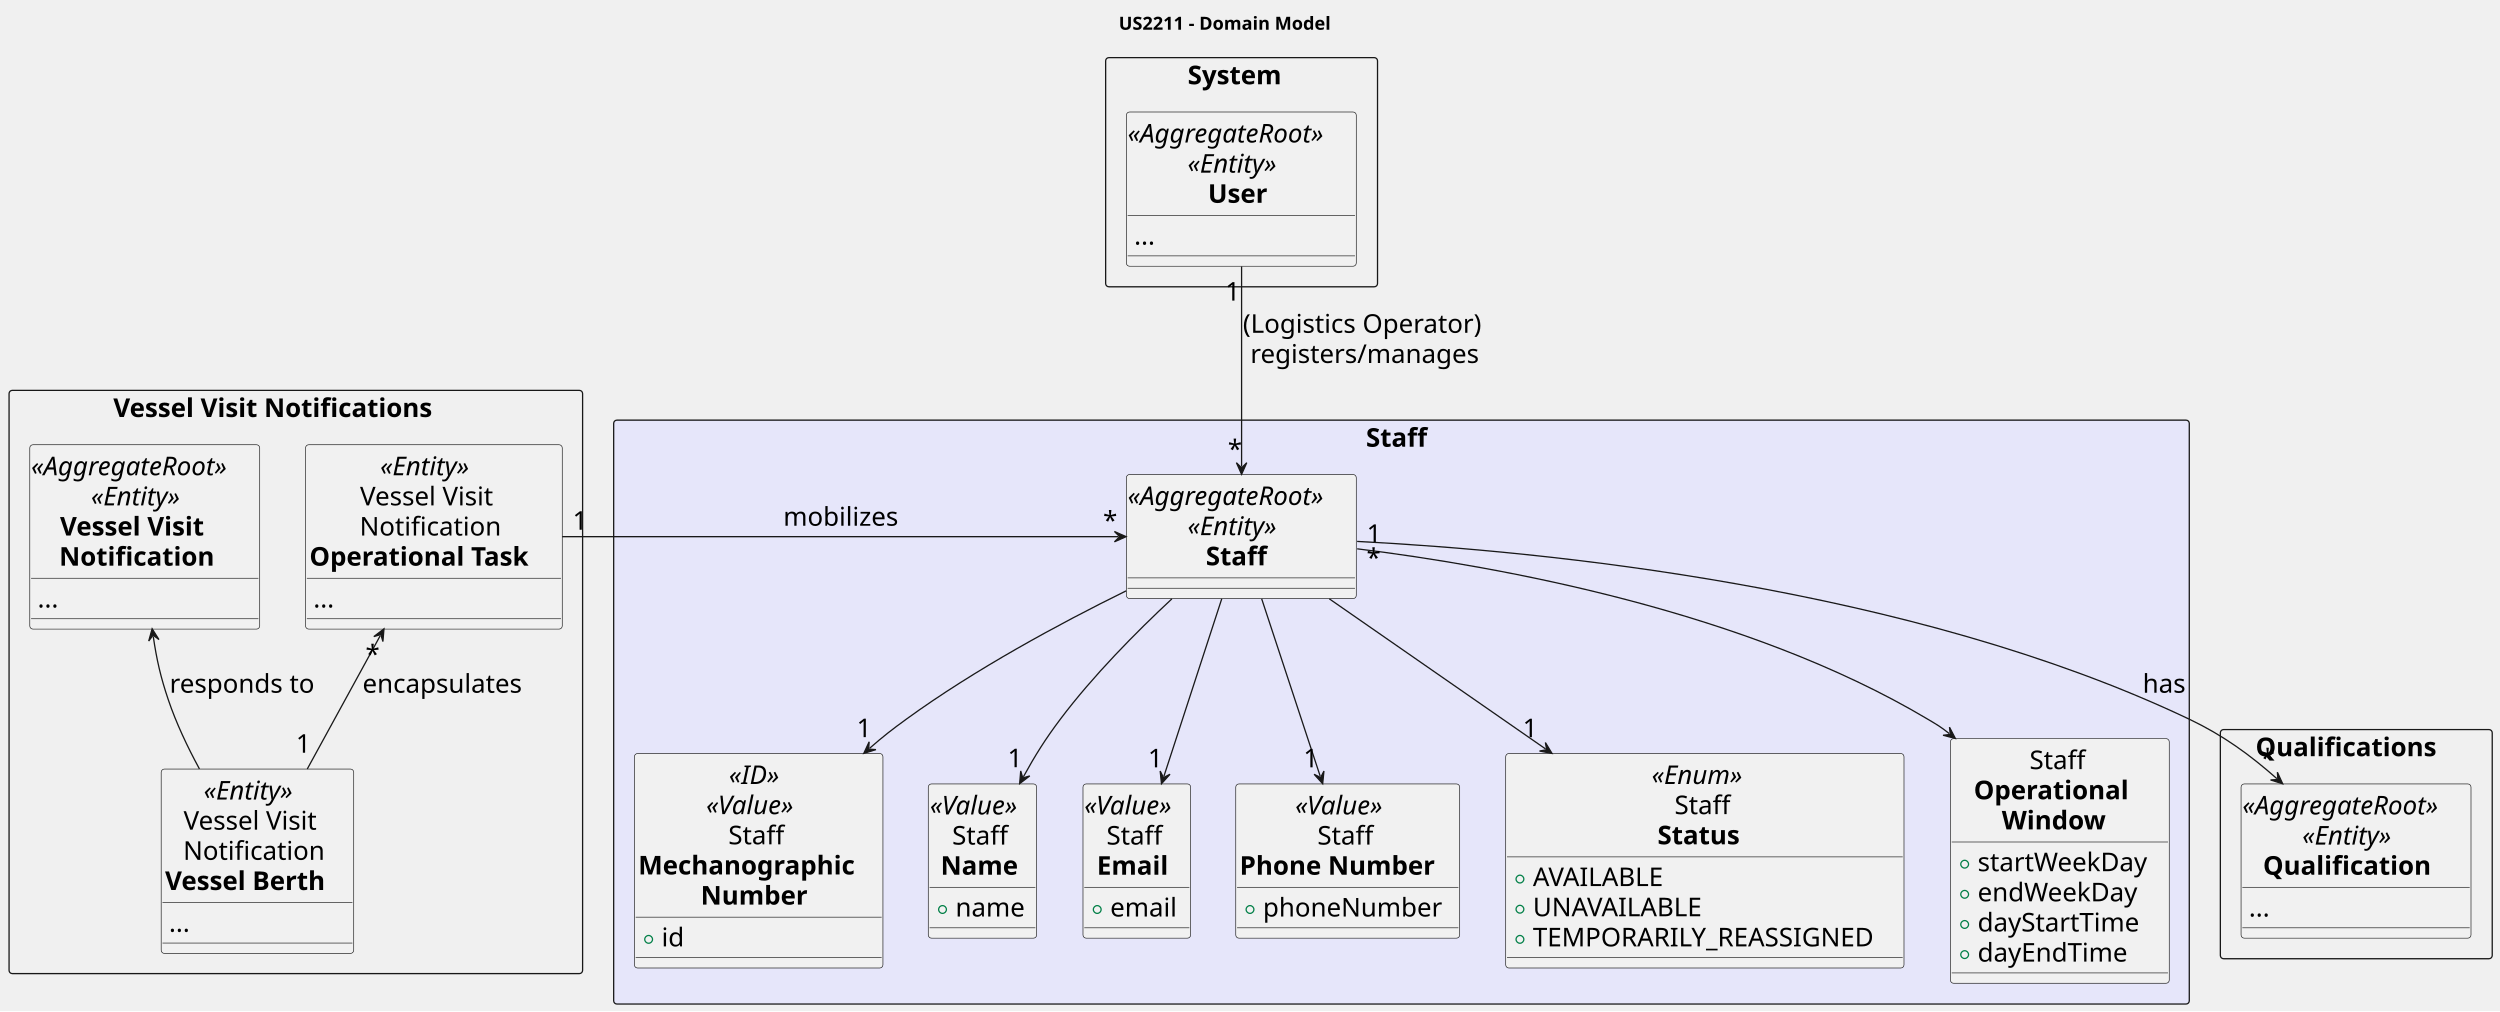
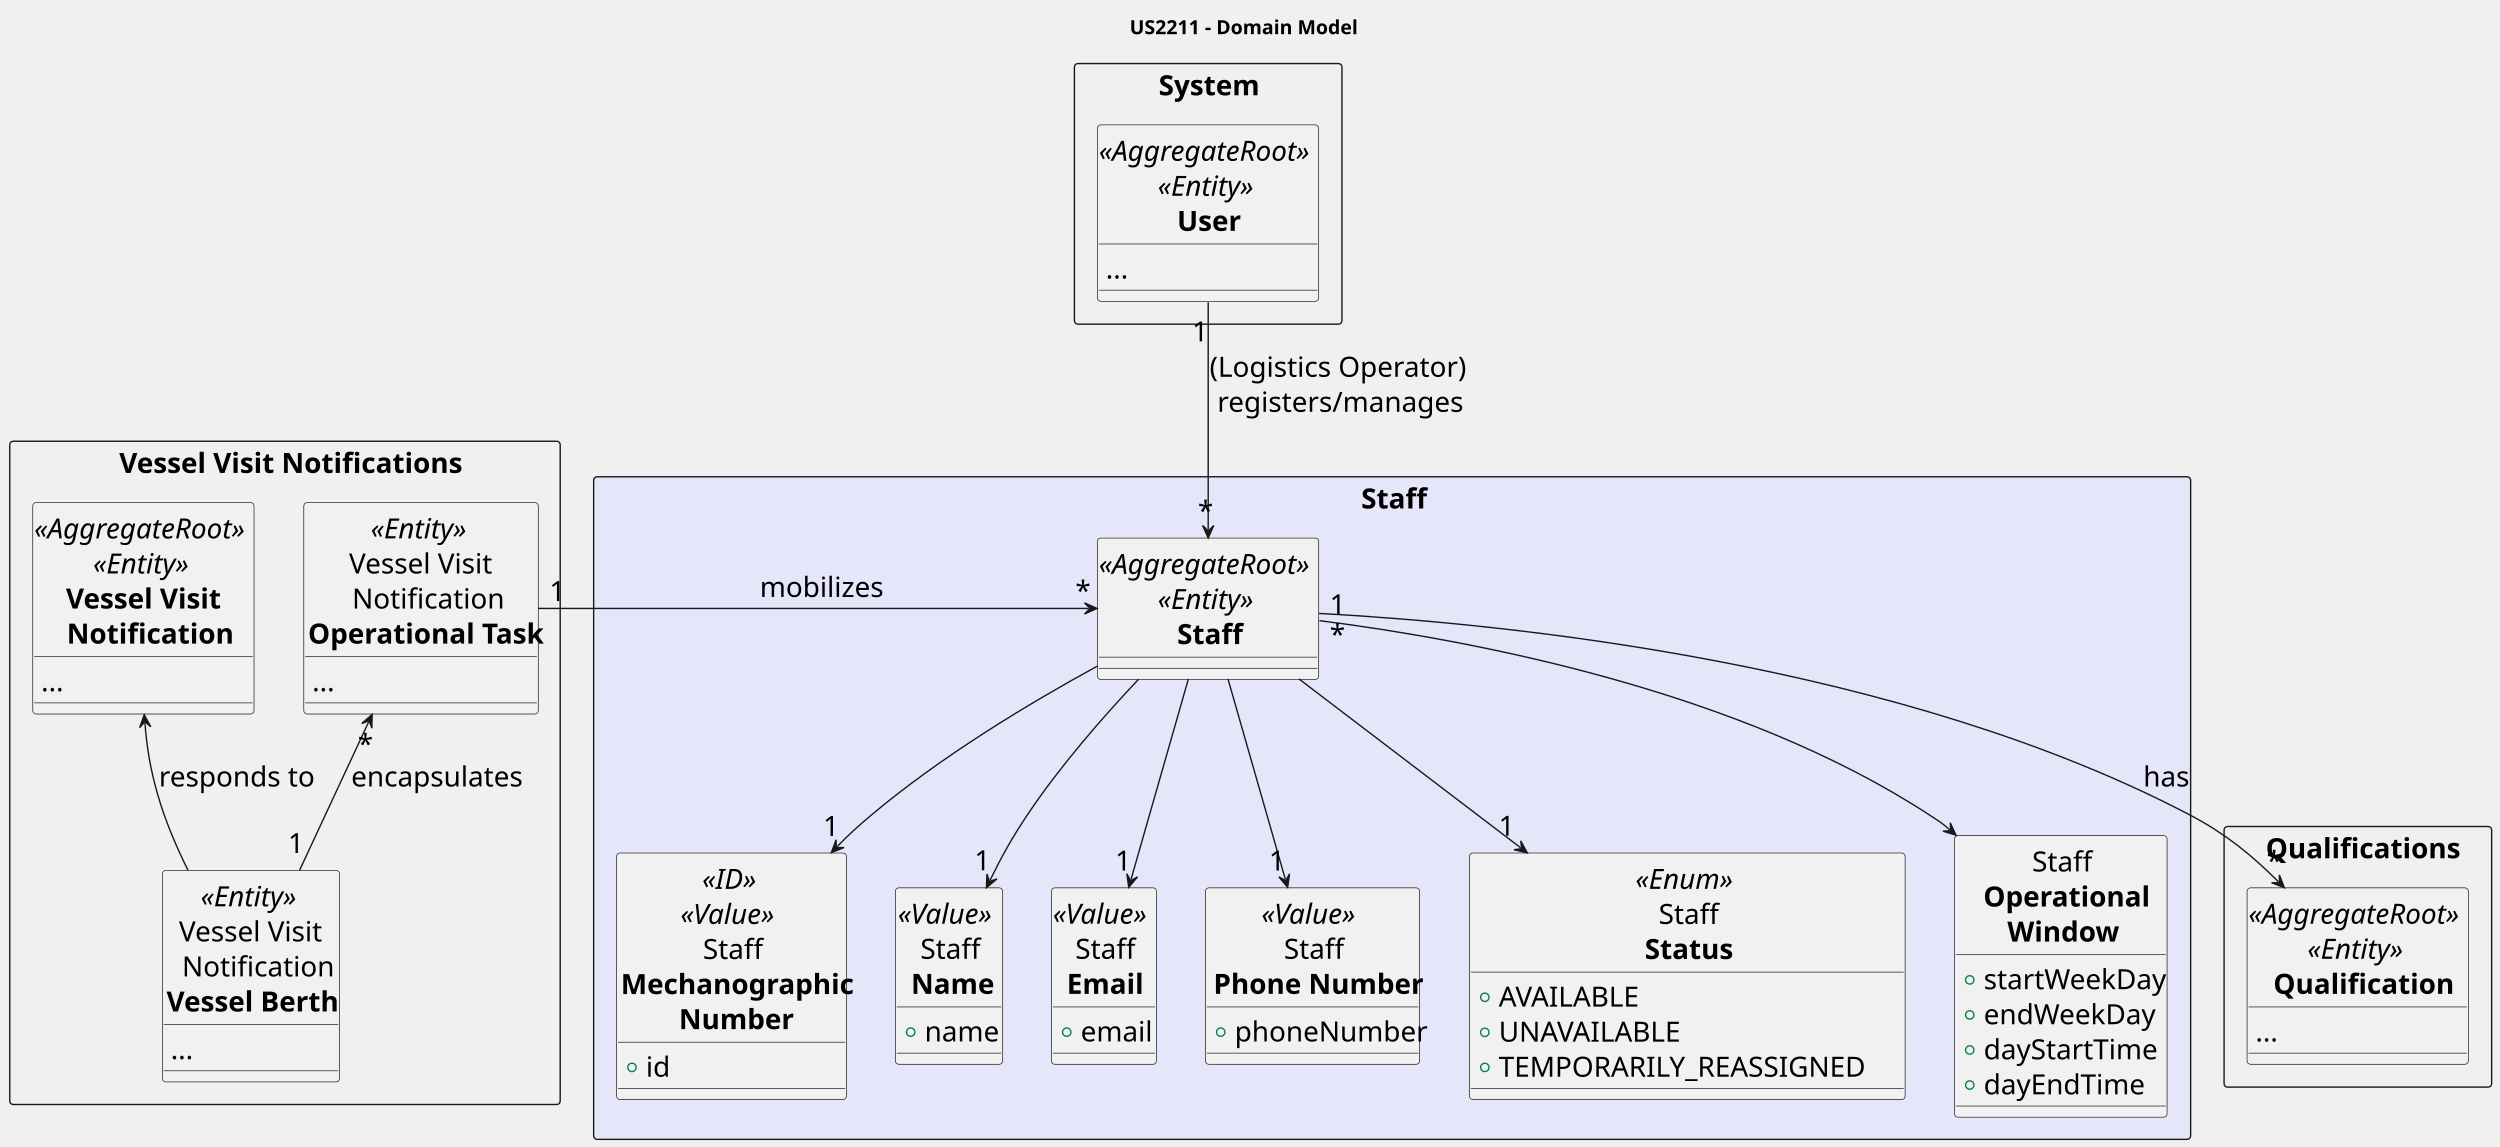
- <svg xmlns="http://www.w3.org/2000/svg" contentStyleType="text/css" data-diagram-type="CLASS" height="781px" preserveAspectRatio="none" style="width:1931px;height:781px;background:#F0F0F0;" version="1.1" viewBox="0 0 1931 781" width="1931px" zoomAndPan="magnify">
+ <svg xmlns="http://www.w3.org/2000/svg" contentStyleType="text/css" data-diagram-type="CLASS" height="823px" preserveAspectRatio="none" style="width:1794px;height:823px;background:#F0F0F0;" version="1.1" viewBox="0 0 1794 823" width="1794px" zoomAndPan="magnify">
  <defs />
  <g>
-     <rect fill="#F0F0F0" height="781" style="stroke:none;stroke-width:1;" width="1931" x="0" y="0" />
-     <text fill="#000000" font-family="sans-serif" font-size="14" font-weight="bold" lengthAdjust="spacing" textLength="188.754" x="864.123" y="22.995">US2211 - Domain Model</text>
+     <rect fill="#F0F0F0" height="823" style="stroke:none;stroke-width:1;" width="1794" x="0" y="0" />
+     <text fill="#000000" font-family="sans-serif" font-size="14" font-weight="bold" lengthAdjust="spacing" textLength="158.703" x="810.648" y="24.533">US2211 - Domain Model</text>
    <g class="cluster" data-entity="Staff" data-source-line="5" data-uid="ent0002" id="cluster_Staff">
-       <rect fill="#E6E6FA" height="451" rx="2.5" ry="2.5" style="stroke:#181818;stroke-width:1;" width="1217" x="474" y="324.514" />
-       <text fill="#000000" font-family="sans-serif" font-size="20" font-weight="bold" lengthAdjust="spacing" textLength="54.863" x="1055.068" y="345.078">Staff</text>
+       <rect fill="#E6E6FA" height="475.5" rx="2.5" ry="2.5" style="stroke:#181818;stroke-width:1;" width="1146" x="426" y="342.109" />
+       <text fill="#000000" font-family="sans-serif" font-size="20" font-weight="bold" lengthAdjust="spacing" textLength="44.443" x="976.778" y="364.871">Staff</text>
    </g>
    <g class="cluster" data-entity="System" data-source-line="54" data-uid="ent0016" id="cluster_System">
-       <rect fill="none" height="177" rx="2.5" ry="2.5" style="stroke:#181818;stroke-width:1;" width="210" x="854" y="44.514" />
-       <text fill="#000000" font-family="sans-serif" font-size="20" font-weight="bold" lengthAdjust="spacing" textLength="83.311" x="917.345" y="65.078">System</text>
+       <rect fill="none" height="187" rx="2.5" ry="2.5" style="stroke:#181818;stroke-width:1;" width="192" x="771" y="45.609" />
+       <text fill="#000000" font-family="sans-serif" font-size="20" font-weight="bold" lengthAdjust="spacing" textLength="71.152" x="831.424" y="68.371">System</text>
    </g>
    <g class="cluster" data-entity="Qualifications" data-source-line="61" data-uid="ent0018" id="cluster_Qualifications">
-       <rect fill="none" height="177" rx="2.5" ry="2.5" style="stroke:#181818;stroke-width:1;" width="210" x="1715" y="563.514" />
-       <text fill="#000000" font-family="sans-serif" font-size="20" font-weight="bold" lengthAdjust="spacing" textLength="155.654" x="1742.173" y="584.078">Qualifications</text>
+       <rect fill="none" height="187" rx="2.5" ry="2.5" style="stroke:#181818;stroke-width:1;" width="192" x="1596" y="593.109" />
+       <text fill="#000000" font-family="sans-serif" font-size="20" font-weight="bold" lengthAdjust="spacing" textLength="132.246" x="1625.877" y="615.871">Qualifications</text>
    </g>
    <g class="cluster" data-entity="Vessel Visit Notifications" data-source-line="68" data-uid="ent0020" id="cluster_Vessel Visit Notifications">
-       <rect fill="none" height="450.5" rx="2.5" ry="2.5" style="stroke:#181818;stroke-width:1;" width="443" x="7" y="301.514" />
-       <text fill="#000000" font-family="sans-serif" font-size="20" font-weight="bold" lengthAdjust="spacing" textLength="281.953" x="87.523" y="322.078">Vessel Visit Notifications</text>
+       <rect fill="none" height="476" rx="2.5" ry="2.5" style="stroke:#181818;stroke-width:1;" width="395" x="7" y="316.609" />
+       <text fill="#000000" font-family="sans-serif" font-size="20" font-weight="bold" lengthAdjust="spacing" textLength="237.852" x="85.574" y="339.371">Vessel Visit Notifications</text>
    </g>
    <g class="entity" data-entity="staff" data-source-line="7" data-uid="ent0003" id="entity_staff">
-       <rect fill="#F1F1F1" height="95.844" rx="2.5" ry="2.5" style="stroke:#181818;stroke-width:0.5;" width="177.596" x="870" y="366.514" />
-       <text fill="#000000" font-family="sans-serif" font-size="20" font-style="italic" lengthAdjust="spacing" textLength="175.596" x="871" y="390.078">«AggregateRoot»</text>
-       <text fill="#000000" font-family="sans-serif" font-size="20" font-style="italic" lengthAdjust="spacing" textLength="83.076" x="917.26" y="413.359">«Entity»</text>
-       <text fill="#000000" font-family="sans-serif" font-size="20" font-weight="bold" lengthAdjust="spacing" textLength="54.863" x="931.366" y="436.641">Staff</text>
-       <line style="stroke:#181818;stroke-width:0.5;" x1="871" x2="1046.596" y1="446.357" y2="446.357" />
-       <line style="stroke:#181818;stroke-width:0.5;" x1="871" x2="1046.596" y1="454.357" y2="454.357" />
+       <rect fill="#F1F1F1" height="101.469" rx="2.5" ry="2.5" style="stroke:#181818;stroke-width:0.5;" width="158.787" x="787.5" y="386.109" />
+       <text fill="#000000" font-family="sans-serif" font-size="20" font-style="italic" lengthAdjust="spacing" textLength="156.787" x="788.5" y="411.871">«AggregateRoot»</text>
+       <text fill="#000000" font-family="sans-serif" font-size="20" font-style="italic" lengthAdjust="spacing" textLength="72.266" x="830.761" y="437.027">«Entity»</text>
+       <text fill="#000000" font-family="sans-serif" font-size="20" font-weight="bold" lengthAdjust="spacing" textLength="44.443" x="844.672" y="462.184">Staff</text>
+       <line style="stroke:#181818;stroke-width:0.5;" x1="788.5" x2="945.287" y1="471.578" y2="471.578" />
+       <line style="stroke:#181818;stroke-width:0.5;" x1="788.5" x2="945.287" y1="479.578" y2="479.578" />
    </g>
    <g class="entity" data-entity="staff_id" data-source-line="11" data-uid="ent0004" id="entity_staff_id">
-       <rect fill="#F1F1F1" height="165.688" rx="2.5" ry="2.5" style="stroke:#181818;stroke-width:0.5;" width="191.977" x="490" y="582.014" />
-       <text fill="#000000" font-family="sans-serif" font-size="20" font-style="italic" lengthAdjust="spacing" textLength="45.986" x="562.995" y="605.578">«ID»</text>
-       <text fill="#000000" font-family="sans-serif" font-size="20" font-style="italic" lengthAdjust="spacing" textLength="81.162" x="545.407" y="628.859">«Value»</text>
-       <text fill="#000000" font-family="sans-serif" font-size="20" lengthAdjust="spacing" textLength="46.875" x="562.551" y="652.141">Staff</text>
-       <text fill="#000000" font-family="sans-serif" font-size="20" font-weight="bold" lengthAdjust="spacing" textLength="185.977" x="493" y="675.422">Mechanographic</text>
-       <text fill="#000000" font-family="sans-serif" font-size="20" font-weight="bold" lengthAdjust="spacing" textLength="89.561" x="541.208" y="698.703">Number</text>
-       <line style="stroke:#181818;stroke-width:0.5;" x1="491" x2="680.977" y1="708.42" y2="708.42" />
-       <ellipse cx="501" cy="725.561" fill="none" rx="3" ry="3" style="stroke:#038048;stroke-width:1;" />
-       <text fill="#000000" font-family="sans-serif" font-size="20" lengthAdjust="spacing" textLength="18.252" x="511" y="730.984">id</text>
-       <line style="stroke:#181818;stroke-width:0.5;" x1="491" x2="680.977" y1="739.701" y2="739.701" />
+       <rect fill="#F1F1F1" height="176.938" rx="2.5" ry="2.5" style="stroke:#181818;stroke-width:0.5;" width="164.916" x="442.5" y="612.109" />
+       <text fill="#000000" font-family="sans-serif" font-size="20" font-style="italic" lengthAdjust="spacing" textLength="42.246" x="503.835" y="637.871">«ID»</text>
+       <text fill="#000000" font-family="sans-serif" font-size="20" font-style="italic" lengthAdjust="spacing" textLength="73.398" x="488.259" y="663.027">«Value»</text>
+       <text fill="#000000" font-family="sans-serif" font-size="20" lengthAdjust="spacing" textLength="41.133" x="504.392" y="688.184">Staff</text>
+       <text fill="#000000" font-family="sans-serif" font-size="20" font-weight="bold" lengthAdjust="spacing" textLength="158.916" x="445.5" y="713.34">Mechanographic</text>
+       <text fill="#000000" font-family="sans-serif" font-size="20" font-weight="bold" lengthAdjust="spacing" textLength="75.566" x="487.175" y="738.496">Number</text>
+       <line style="stroke:#181818;stroke-width:0.5;" x1="443.5" x2="606.416" y1="747.891" y2="747.891" />
+       <ellipse cx="453.5" cy="765.969" fill="none" rx="3" ry="3" style="stroke:#038048;stroke-width:1;" />
+       <text fill="#000000" font-family="sans-serif" font-size="20" lengthAdjust="spacing" textLength="15.566" x="463.5" y="772.652">id</text>
+       <line style="stroke:#181818;stroke-width:0.5;" x1="443.5" x2="606.416" y1="781.047" y2="781.047" />
    </g>
    <g class="entity" data-entity="staff_name" data-source-line="16" data-uid="ent0005" id="entity_staff_name">
-       <rect fill="#F1F1F1" height="119.125" rx="2.5" ry="2.5" style="stroke:#181818;stroke-width:0.5;" width="83.719" x="717" y="605.514" />
-       <text fill="#000000" font-family="sans-serif" font-size="20" font-style="italic" lengthAdjust="spacing" textLength="81.162" x="718.278" y="629.078">«Value»</text>
-       <text fill="#000000" font-family="sans-serif" font-size="20" lengthAdjust="spacing" textLength="46.875" x="735.422" y="652.359">Staff</text>
-       <text fill="#000000" font-family="sans-serif" font-size="20" font-weight="bold" lengthAdjust="spacing" textLength="64.639" x="726.54" y="675.641">Name</text>
-       <line style="stroke:#181818;stroke-width:0.5;" x1="718" x2="799.719" y1="685.357" y2="685.357" />
-       <ellipse cx="728" cy="702.498" fill="none" rx="3" ry="3" style="stroke:#038048;stroke-width:1;" />
-       <text fill="#000000" font-family="sans-serif" font-size="20" lengthAdjust="spacing" textLength="56.719" x="738" y="707.922">name</text>
-       <line style="stroke:#181818;stroke-width:0.5;" x1="718" x2="799.719" y1="716.639" y2="716.639" />
+       <rect fill="#F1F1F1" height="126.625" rx="2.5" ry="2.5" style="stroke:#181818;stroke-width:0.5;" width="77.029" x="642.5" y="637.109" />
+       <text fill="#000000" font-family="sans-serif" font-size="20" font-style="italic" lengthAdjust="spacing" textLength="73.398" x="644.315" y="662.871">«Value»</text>
+       <text fill="#000000" font-family="sans-serif" font-size="20" lengthAdjust="spacing" textLength="41.133" x="660.448" y="688.027">Staff</text>
+       <text fill="#000000" font-family="sans-serif" font-size="20" font-weight="bold" lengthAdjust="spacing" textLength="54.473" x="653.778" y="713.184">Name</text>
+       <line style="stroke:#181818;stroke-width:0.5;" x1="643.5" x2="718.529" y1="722.578" y2="722.578" />
+       <ellipse cx="653.5" cy="740.656" fill="none" rx="3" ry="3" style="stroke:#038048;stroke-width:1;" />
+       <text fill="#000000" font-family="sans-serif" font-size="20" lengthAdjust="spacing" textLength="50.029" x="663.5" y="747.34">name</text>
+       <line style="stroke:#181818;stroke-width:0.5;" x1="643.5" x2="718.529" y1="755.734" y2="755.734" />
    </g>
    <g class="entity" data-entity="staff_email" data-source-line="21" data-uid="ent0006" id="entity_staff_email">
-       <rect fill="#F1F1F1" height="119.125" rx="2.5" ry="2.5" style="stroke:#181818;stroke-width:0.5;" width="83.162" x="836.5" y="605.514" />
-       <text fill="#000000" font-family="sans-serif" font-size="20" font-style="italic" lengthAdjust="spacing" textLength="81.162" x="837.5" y="629.078">«Value»</text>
-       <text fill="#000000" font-family="sans-serif" font-size="20" lengthAdjust="spacing" textLength="46.875" x="854.644" y="652.359">Staff</text>
-       <text fill="#000000" font-family="sans-serif" font-size="20" font-weight="bold" lengthAdjust="spacing" textLength="61.709" x="847.227" y="675.641">Email</text>
-       <line style="stroke:#181818;stroke-width:0.5;" x1="837.5" x2="918.662" y1="685.357" y2="685.357" />
-       <ellipse cx="847.5" cy="702.498" fill="none" rx="3" ry="3" style="stroke:#038048;stroke-width:1;" />
-       <text fill="#000000" font-family="sans-serif" font-size="20" lengthAdjust="spacing" textLength="55.156" x="857.5" y="707.922">email</text>
-       <line style="stroke:#181818;stroke-width:0.5;" x1="837.5" x2="918.662" y1="716.639" y2="716.639" />
+       <rect fill="#F1F1F1" height="126.625" rx="2.5" ry="2.5" style="stroke:#181818;stroke-width:0.5;" width="75.398" x="754.5" y="637.109" />
+       <text fill="#000000" font-family="sans-serif" font-size="20" font-style="italic" lengthAdjust="spacing" textLength="73.398" x="755.5" y="662.871">«Value»</text>
+       <text fill="#000000" font-family="sans-serif" font-size="20" lengthAdjust="spacing" textLength="41.133" x="771.633" y="688.027">Staff</text>
+       <text fill="#000000" font-family="sans-serif" font-size="20" font-weight="bold" lengthAdjust="spacing" textLength="53.359" x="765.519" y="713.184">Email</text>
+       <line style="stroke:#181818;stroke-width:0.5;" x1="755.5" x2="828.898" y1="722.578" y2="722.578" />
+       <ellipse cx="765.5" cy="740.656" fill="none" rx="3" ry="3" style="stroke:#038048;stroke-width:1;" />
+       <text fill="#000000" font-family="sans-serif" font-size="20" lengthAdjust="spacing" textLength="47.793" x="775.5" y="747.34">email</text>
+       <line style="stroke:#181818;stroke-width:0.5;" x1="755.5" x2="828.898" y1="755.734" y2="755.734" />
    </g>
    <g class="entity" data-entity="staff_phone_number" data-source-line="26" data-uid="ent0007" id="entity_staff_phone_number">
-       <rect fill="#F1F1F1" height="119.125" rx="2.5" ry="2.5" style="stroke:#181818;stroke-width:0.5;" width="172.963" x="954.5" y="605.514" />
-       <text fill="#000000" font-family="sans-serif" font-size="20" font-style="italic" lengthAdjust="spacing" textLength="81.162" x="1000.4" y="629.078">«Value»</text>
-       <text fill="#000000" font-family="sans-serif" font-size="20" lengthAdjust="spacing" textLength="46.875" x="1017.544" y="652.359">Staff</text>
-       <text fill="#000000" font-family="sans-serif" font-size="20" font-weight="bold" lengthAdjust="spacing" textLength="166.963" x="957.5" y="675.641">Phone Number</text>
-       <line style="stroke:#181818;stroke-width:0.5;" x1="955.5" x2="1126.463" y1="685.357" y2="685.357" />
-       <ellipse cx="965.5" cy="702.498" fill="none" rx="3" ry="3" style="stroke:#038048;stroke-width:1;" />
-       <text fill="#000000" font-family="sans-serif" font-size="20" lengthAdjust="spacing" textLength="142.93" x="975.5" y="707.922">phoneNumber</text>
-       <line style="stroke:#181818;stroke-width:0.5;" x1="955.5" x2="1126.463" y1="716.639" y2="716.639" />
+       <rect fill="#F1F1F1" height="126.625" rx="2.5" ry="2.5" style="stroke:#181818;stroke-width:0.5;" width="153.748" x="865" y="637.109" />
+       <text fill="#000000" font-family="sans-serif" font-size="20" font-style="italic" lengthAdjust="spacing" textLength="73.398" x="905.175" y="662.871">«Value»</text>
+       <text fill="#000000" font-family="sans-serif" font-size="20" lengthAdjust="spacing" textLength="41.133" x="921.308" y="688.027">Staff</text>
+       <text fill="#000000" font-family="sans-serif" font-size="20" font-weight="bold" lengthAdjust="spacing" textLength="142.236" x="870.756" y="713.184">Phone Number</text>
+       <line style="stroke:#181818;stroke-width:0.5;" x1="866" x2="1017.748" y1="722.578" y2="722.578" />
+       <ellipse cx="876" cy="740.656" fill="none" rx="3" ry="3" style="stroke:#038048;stroke-width:1;" />
+       <text fill="#000000" font-family="sans-serif" font-size="20" lengthAdjust="spacing" textLength="126.748" x="886" y="747.34">phoneNumber</text>
+       <line style="stroke:#181818;stroke-width:0.5;" x1="866" x2="1017.748" y1="755.734" y2="755.734" />
    </g>
    <g class="entity" data-entity="staff_status" data-source-line="31" data-uid="ent0008" id="entity_staff_status">
-       <rect fill="#F1F1F1" height="165.688" rx="2.5" ry="2.5" style="stroke:#181818;stroke-width:0.5;" width="307.644" x="1163" y="582.014" />
-       <text fill="#000000" font-family="sans-serif" font-size="20" font-style="italic" lengthAdjust="spacing" textLength="82.158" x="1275.743" y="605.578">«Enum»</text>
-       <text fill="#000000" font-family="sans-serif" font-size="20" lengthAdjust="spacing" textLength="46.875" x="1293.385" y="628.859">Staff</text>
-       <text fill="#000000" font-family="sans-serif" font-size="20" font-weight="bold" lengthAdjust="spacing" textLength="73.164" x="1280.24" y="652.141">Status</text>
-       <line style="stroke:#181818;stroke-width:0.5;" x1="1164" x2="1469.645" y1="661.857" y2="661.857" />
-       <ellipse cx="1174" cy="678.998" fill="none" rx="3" ry="3" style="stroke:#038048;stroke-width:1;" />
-       <text fill="#000000" font-family="sans-serif" font-size="20" lengthAdjust="spacing" textLength="109.268" x="1184" y="684.422">AVAILABLE</text>
-       <ellipse cx="1174" cy="702.279" fill="none" rx="3" ry="3" style="stroke:#038048;stroke-width:1;" />
-       <text fill="#000000" font-family="sans-serif" font-size="20" lengthAdjust="spacing" textLength="138.867" x="1184" y="707.703">UNAVAILABLE</text>
-       <ellipse cx="1174" cy="725.561" fill="none" rx="3" ry="3" style="stroke:#038048;stroke-width:1;" />
-       <text fill="#000000" font-family="sans-serif" font-size="20" lengthAdjust="spacing" textLength="280.644" x="1184" y="730.984">TEMPORARILY_REASSIGNED</text>
-       <line style="stroke:#181818;stroke-width:0.5;" x1="1164" x2="1469.645" y1="739.701" y2="739.701" />
+       <rect fill="#F1F1F1" height="176.938" rx="2.5" ry="2.5" style="stroke:#181818;stroke-width:0.5;" width="312.625" x="1054.5" y="612.109" />
+       <text fill="#000000" font-family="sans-serif" font-size="20" font-style="italic" lengthAdjust="spacing" textLength="74.492" x="1173.566" y="637.871">«Enum»</text>
+       <text fill="#000000" font-family="sans-serif" font-size="20" lengthAdjust="spacing" textLength="41.133" x="1190.246" y="663.027">Staff</text>
+       <text fill="#000000" font-family="sans-serif" font-size="20" font-weight="bold" lengthAdjust="spacing" textLength="61.123" x="1180.251" y="688.184">Status</text>
+       <line style="stroke:#181818;stroke-width:0.5;" x1="1055.5" x2="1366.125" y1="697.578" y2="697.578" />
+       <ellipse cx="1065.5" cy="715.656" fill="none" rx="3" ry="3" style="stroke:#038048;stroke-width:1;" />
+       <text fill="#000000" font-family="sans-serif" font-size="20" lengthAdjust="spacing" textLength="107.842" x="1075.5" y="722.34">AVAILABLE</text>
+       <ellipse cx="1065.5" cy="740.812" fill="none" rx="3" ry="3" style="stroke:#038048;stroke-width:1;" />
+       <text fill="#000000" font-family="sans-serif" font-size="20" lengthAdjust="spacing" textLength="136.728" x="1075.5" y="747.496">UNAVAILABLE</text>
+       <ellipse cx="1065.5" cy="765.969" fill="none" rx="3" ry="3" style="stroke:#038048;stroke-width:1;" />
+       <text fill="#000000" font-family="sans-serif" font-size="20" lengthAdjust="spacing" textLength="285.625" x="1075.5" y="772.652">TEMPORARILY_REASSIGNED</text>
+       <line style="stroke:#181818;stroke-width:0.5;" x1="1055.5" x2="1366.125" y1="781.047" y2="781.047" />
    </g>
    <g class="entity" data-entity="staff_op_window" data-source-line="38" data-uid="ent0009" id="entity_staff_op_window">
-       <rect fill="#F1F1F1" height="188.969" rx="2.5" ry="2.5" style="stroke:#181818;stroke-width:0.5;" width="169.041" x="1506.5" y="570.514" />
-       <text fill="#000000" font-family="sans-serif" font-size="20" lengthAdjust="spacing" textLength="46.875" x="1567.583" y="594.078">Staff</text>
-       <text fill="#000000" font-family="sans-serif" font-size="20" font-weight="bold" lengthAdjust="spacing" textLength="132.988" x="1524.526" y="617.359">Operational</text>
-       <text fill="#000000" font-family="sans-serif" font-size="20" font-weight="bold" lengthAdjust="spacing" textLength="89.688" x="1546.177" y="640.641">Window</text>
-       <line style="stroke:#181818;stroke-width:0.5;" x1="1507.5" x2="1674.541" y1="650.357" y2="650.357" />
-       <ellipse cx="1517.5" cy="667.498" fill="none" rx="3" ry="3" style="stroke:#038048;stroke-width:1;" />
-       <text fill="#000000" font-family="sans-serif" font-size="20" lengthAdjust="spacing" textLength="142.041" x="1527.5" y="672.922">startWeekDay</text>
-       <ellipse cx="1517.5" cy="690.779" fill="none" rx="3" ry="3" style="stroke:#038048;stroke-width:1;" />
-       <text fill="#000000" font-family="sans-serif" font-size="20" lengthAdjust="spacing" textLength="133.135" x="1527.5" y="696.203">endWeekDay</text>
-       <ellipse cx="1517.5" cy="714.061" fill="none" rx="3" ry="3" style="stroke:#038048;stroke-width:1;" />
-       <text fill="#000000" font-family="sans-serif" font-size="20" lengthAdjust="spacing" textLength="135.205" x="1527.5" y="719.484">dayStartTime</text>
-       <ellipse cx="1517.5" cy="737.342" fill="none" rx="3" ry="3" style="stroke:#038048;stroke-width:1;" />
-       <text fill="#000000" font-family="sans-serif" font-size="20" lengthAdjust="spacing" textLength="124.356" x="1527.5" y="742.766">dayEndTime</text>
-       <line style="stroke:#181818;stroke-width:0.5;" x1="1507.5" x2="1674.541" y1="751.482" y2="751.482" />
+       <rect fill="#F1F1F1" height="202.094" rx="2.5" ry="2.5" style="stroke:#181818;stroke-width:0.5;" width="152.586" x="1402.5" y="599.609" />
+       <text fill="#000000" font-family="sans-serif" font-size="20" lengthAdjust="spacing" textLength="41.133" x="1458.227" y="625.371">Staff</text>
+       <text fill="#000000" font-family="sans-serif" font-size="20" font-weight="bold" lengthAdjust="spacing" textLength="111.133" x="1423.227" y="650.527">Operational</text>
+       <text fill="#000000" font-family="sans-serif" font-size="20" font-weight="bold" lengthAdjust="spacing" textLength="76.641" x="1440.473" y="675.684">Window</text>
+       <line style="stroke:#181818;stroke-width:0.5;" x1="1403.5" x2="1554.086" y1="685.078" y2="685.078" />
+       <ellipse cx="1413.5" cy="703.156" fill="none" rx="3" ry="3" style="stroke:#038048;stroke-width:1;" />
+       <text fill="#000000" font-family="sans-serif" font-size="20" lengthAdjust="spacing" textLength="125.586" x="1423.5" y="709.84">startWeekDay</text>
+       <ellipse cx="1413.5" cy="728.312" fill="none" rx="3" ry="3" style="stroke:#038048;stroke-width:1;" />
+       <text fill="#000000" font-family="sans-serif" font-size="20" lengthAdjust="spacing" textLength="120.059" x="1423.5" y="734.996">endWeekDay</text>
+       <ellipse cx="1413.5" cy="753.469" fill="none" rx="3" ry="3" style="stroke:#038048;stroke-width:1;" />
+       <text fill="#000000" font-family="sans-serif" font-size="20" lengthAdjust="spacing" textLength="118.926" x="1423.5" y="760.152">dayStartTime</text>
+       <ellipse cx="1413.5" cy="778.625" fill="none" rx="3" ry="3" style="stroke:#038048;stroke-width:1;" />
+       <text fill="#000000" font-family="sans-serif" font-size="20" lengthAdjust="spacing" textLength="112.275" x="1423.5" y="785.309">dayEndTime</text>
+       <line style="stroke:#181818;stroke-width:0.5;" x1="1403.5" x2="1554.086" y1="793.703" y2="793.703" />
    </g>
    <g class="entity" data-entity="user" data-source-line="55" data-uid="ent0017" id="entity_user">
-       <rect fill="#F1F1F1" height="119.125" rx="2.5" ry="2.5" style="stroke:#181818;stroke-width:0.5;" width="177.596" x="870" y="86.514" />
-       <text fill="#000000" font-family="sans-serif" font-size="20" font-style="italic" lengthAdjust="spacing" textLength="175.596" x="871" y="110.078">«AggregateRoot»</text>
-       <text fill="#000000" font-family="sans-serif" font-size="20" font-style="italic" lengthAdjust="spacing" textLength="83.076" x="917.26" y="133.359">«Entity»</text>
-       <text fill="#000000" font-family="sans-serif" font-size="20" font-weight="bold" lengthAdjust="spacing" textLength="51.572" x="933.012" y="156.641">User</text>
-       <line style="stroke:#181818;stroke-width:0.5;" x1="871" x2="1046.596" y1="166.357" y2="166.357" />
-       <text fill="#000000" font-family="sans-serif" font-size="20" lengthAdjust="spacing" textLength="19.072" x="876" y="188.922">...</text>
-       <line style="stroke:#181818;stroke-width:0.5;" x1="871" x2="1046.596" y1="197.639" y2="197.639" />
+       <rect fill="#F1F1F1" height="126.625" rx="2.5" ry="2.5" style="stroke:#181818;stroke-width:0.5;" width="158.787" x="787.5" y="89.609" />
+       <text fill="#000000" font-family="sans-serif" font-size="20" font-style="italic" lengthAdjust="spacing" textLength="156.787" x="788.5" y="115.371">«AggregateRoot»</text>
+       <text fill="#000000" font-family="sans-serif" font-size="20" font-style="italic" lengthAdjust="spacing" textLength="72.266" x="830.761" y="140.527">«Entity»</text>
+       <text fill="#000000" font-family="sans-serif" font-size="20" font-weight="bold" lengthAdjust="spacing" textLength="44.473" x="844.657" y="165.684">User</text>
+       <line style="stroke:#181818;stroke-width:0.5;" x1="788.5" x2="945.287" y1="175.078" y2="175.078" />
+       <text fill="#000000" font-family="sans-serif" font-size="20" lengthAdjust="spacing" textLength="16.67" x="793.5" y="199.84">...</text>
+       <line style="stroke:#181818;stroke-width:0.5;" x1="788.5" x2="945.287" y1="208.234" y2="208.234" />
    </g>
    <g class="entity" data-entity="quali" data-source-line="62" data-uid="ent0019" id="entity_quali">
-       <rect fill="#F1F1F1" height="119.125" rx="2.5" ry="2.5" style="stroke:#181818;stroke-width:0.5;" width="177.596" x="1731" y="605.514" />
-       <text fill="#000000" font-family="sans-serif" font-size="20" font-style="italic" lengthAdjust="spacing" textLength="175.596" x="1732" y="629.078">«AggregateRoot»</text>
-       <text fill="#000000" font-family="sans-serif" font-size="20" font-style="italic" lengthAdjust="spacing" textLength="83.076" x="1778.26" y="652.359">«Entity»</text>
-       <text fill="#000000" font-family="sans-serif" font-size="20" font-weight="bold" lengthAdjust="spacing" textLength="143.75" x="1747.923" y="675.641">Qualification</text>
-       <line style="stroke:#181818;stroke-width:0.5;" x1="1732" x2="1907.596" y1="685.357" y2="685.357" />
-       <text fill="#000000" font-family="sans-serif" font-size="20" lengthAdjust="spacing" textLength="19.072" x="1737" y="707.922">...</text>
-       <line style="stroke:#181818;stroke-width:0.5;" x1="1732" x2="1907.596" y1="716.639" y2="716.639" />
+       <rect fill="#F1F1F1" height="126.625" rx="2.5" ry="2.5" style="stroke:#181818;stroke-width:0.5;" width="158.787" x="1612.5" y="637.109" />
+       <text fill="#000000" font-family="sans-serif" font-size="20" font-style="italic" lengthAdjust="spacing" textLength="156.787" x="1613.5" y="662.871">«AggregateRoot»</text>
+       <text fill="#000000" font-family="sans-serif" font-size="20" font-style="italic" lengthAdjust="spacing" textLength="72.266" x="1655.761" y="688.027">«Entity»</text>
+       <text fill="#000000" font-family="sans-serif" font-size="20" font-weight="bold" lengthAdjust="spacing" textLength="121.123" x="1631.332" y="713.184">Qualification</text>
+       <line style="stroke:#181818;stroke-width:0.5;" x1="1613.5" x2="1770.287" y1="722.578" y2="722.578" />
+       <text fill="#000000" font-family="sans-serif" font-size="20" lengthAdjust="spacing" textLength="16.67" x="1618.5" y="747.34">...</text>
+       <line style="stroke:#181818;stroke-width:0.5;" x1="1613.5" x2="1770.287" y1="755.734" y2="755.734" />
    </g>
    <g class="entity" data-entity="vessel_visit_notif" data-source-line="70" data-uid="ent0021" id="entity_vessel_visit_notif">
-       <rect fill="#F1F1F1" height="142.406" rx="2.5" ry="2.5" style="stroke:#181818;stroke-width:0.5;" width="177.596" x="23" y="343.514" />
-       <text fill="#000000" font-family="sans-serif" font-size="20" font-style="italic" lengthAdjust="spacing" textLength="175.596" x="24" y="367.078">«AggregateRoot»</text>
-       <text fill="#000000" font-family="sans-serif" font-size="20" font-style="italic" lengthAdjust="spacing" textLength="83.076" x="70.26" y="390.359">«Entity»</text>
-       <text fill="#000000" font-family="sans-serif" font-size="20" font-weight="bold" lengthAdjust="spacing" textLength="130.889" x="46.353" y="413.641">Vessel Visit</text>
-       <text fill="#000000" font-family="sans-serif" font-size="20" font-weight="bold" lengthAdjust="spacing" textLength="132.197" x="45.699" y="436.922">Notification</text>
-       <line style="stroke:#181818;stroke-width:0.5;" x1="24" x2="199.596" y1="446.639" y2="446.639" />
-       <text fill="#000000" font-family="sans-serif" font-size="20" lengthAdjust="spacing" textLength="19.072" x="29" y="469.203">...</text>
-       <line style="stroke:#181818;stroke-width:0.5;" x1="24" x2="199.596" y1="477.92" y2="477.92" />
+       <rect fill="#F1F1F1" height="151.781" rx="2.5" ry="2.5" style="stroke:#181818;stroke-width:0.5;" width="158.787" x="23.5" y="360.609" />
+       <text fill="#000000" font-family="sans-serif" font-size="20" font-style="italic" lengthAdjust="spacing" textLength="156.787" x="24.5" y="386.371">«AggregateRoot»</text>
+       <text fill="#000000" font-family="sans-serif" font-size="20" font-style="italic" lengthAdjust="spacing" textLength="72.266" x="66.761" y="411.527">«Entity»</text>
+       <text fill="#000000" font-family="sans-serif" font-size="20" font-weight="bold" lengthAdjust="spacing" textLength="111.182" x="47.303" y="436.684">Vessel Visit</text>
+       <text fill="#000000" font-family="sans-serif" font-size="20" font-weight="bold" lengthAdjust="spacing" textLength="109.99" x="47.898" y="461.84">Notification</text>
+       <line style="stroke:#181818;stroke-width:0.5;" x1="24.5" x2="181.287" y1="471.234" y2="471.234" />
+       <text fill="#000000" font-family="sans-serif" font-size="20" lengthAdjust="spacing" textLength="16.67" x="29.5" y="495.996">...</text>
+       <line style="stroke:#181818;stroke-width:0.5;" x1="24.5" x2="181.287" y1="504.391" y2="504.391" />
    </g>
    <g class="entity" data-entity="vessel_berth" data-source-line="77" data-uid="ent0022" id="entity_vessel_berth">
-       <rect fill="#F1F1F1" height="142.406" rx="2.5" ry="2.5" style="stroke:#181818;stroke-width:0.5;" width="148.705" x="124.5" y="594.014" />
-       <text fill="#000000" font-family="sans-serif" font-size="20" font-style="italic" lengthAdjust="spacing" textLength="83.076" x="157.315" y="617.578">«Entity»</text>
-       <text fill="#000000" font-family="sans-serif" font-size="20" lengthAdjust="spacing" textLength="114.102" x="141.802" y="640.859">Vessel Visit</text>
-       <text fill="#000000" font-family="sans-serif" font-size="20" lengthAdjust="spacing" textLength="114.756" x="141.475" y="664.141">Notification</text>
-       <text fill="#000000" font-family="sans-serif" font-size="20" font-weight="bold" lengthAdjust="spacing" textLength="142.705" x="127.5" y="687.422">Vessel Berth</text>
-       <line style="stroke:#181818;stroke-width:0.5;" x1="125.5" x2="272.205" y1="697.139" y2="697.139" />
-       <text fill="#000000" font-family="sans-serif" font-size="20" lengthAdjust="spacing" textLength="19.072" x="130.5" y="719.703">...</text>
-       <line style="stroke:#181818;stroke-width:0.5;" x1="125.5" x2="272.205" y1="728.42" y2="728.42" />
+       <rect fill="#F1F1F1" height="151.781" rx="2.5" ry="2.5" style="stroke:#181818;stroke-width:0.5;" width="127.172" x="116.5" y="624.609" />
+       <text fill="#000000" font-family="sans-serif" font-size="20" font-style="italic" lengthAdjust="spacing" textLength="72.266" x="143.953" y="650.371">«Entity»</text>
+       <text fill="#000000" font-family="sans-serif" font-size="20" lengthAdjust="spacing" textLength="103.369" x="128.401" y="675.527">Vessel Visit</text>
+       <text fill="#000000" font-family="sans-serif" font-size="20" lengthAdjust="spacing" textLength="98.936" x="130.618" y="700.684">Notification</text>
+       <text fill="#000000" font-family="sans-serif" font-size="20" font-weight="bold" lengthAdjust="spacing" textLength="121.172" x="119.5" y="725.84">Vessel Berth</text>
+       <line style="stroke:#181818;stroke-width:0.5;" x1="117.5" x2="242.672" y1="735.234" y2="735.234" />
+       <text fill="#000000" font-family="sans-serif" font-size="20" lengthAdjust="spacing" textLength="16.67" x="122.5" y="759.996">...</text>
+       <line style="stroke:#181818;stroke-width:0.5;" x1="117.5" x2="242.672" y1="768.391" y2="768.391" />
    </g>
    <g class="entity" data-entity="op_task" data-source-line="85" data-uid="ent0023" id="entity_op_task">
-       <rect fill="#F1F1F1" height="142.406" rx="2.5" ry="2.5" style="stroke:#181818;stroke-width:0.5;" width="198.295" x="236" y="343.514" />
-       <text fill="#000000" font-family="sans-serif" font-size="20" font-style="italic" lengthAdjust="spacing" textLength="83.076" x="293.609" y="367.078">«Entity»</text>
-       <text fill="#000000" font-family="sans-serif" font-size="20" lengthAdjust="spacing" textLength="114.102" x="278.097" y="390.359">Vessel Visit</text>
-       <text fill="#000000" font-family="sans-serif" font-size="20" lengthAdjust="spacing" textLength="114.756" x="277.769" y="413.641">Notification</text>
-       <text fill="#000000" font-family="sans-serif" font-size="20" font-weight="bold" lengthAdjust="spacing" textLength="192.295" x="239" y="436.922">Operational Task</text>
-       <line style="stroke:#181818;stroke-width:0.5;" x1="237" x2="433.295" y1="446.639" y2="446.639" />
-       <text fill="#000000" font-family="sans-serif" font-size="20" lengthAdjust="spacing" textLength="19.072" x="242" y="469.203">...</text>
-       <line style="stroke:#181818;stroke-width:0.5;" x1="237" x2="433.295" y1="477.92" y2="477.92" />
+       <rect fill="#F1F1F1" height="151.781" rx="2.5" ry="2.5" style="stroke:#181818;stroke-width:0.5;" width="168.275" x="218" y="360.609" />
+       <text fill="#000000" font-family="sans-serif" font-size="20" font-style="italic" lengthAdjust="spacing" textLength="72.266" x="266.005" y="386.371">«Entity»</text>
+       <text fill="#000000" font-family="sans-serif" font-size="20" lengthAdjust="spacing" textLength="103.369" x="250.453" y="411.527">Vessel Visit</text>
+       <text fill="#000000" font-family="sans-serif" font-size="20" lengthAdjust="spacing" textLength="98.936" x="252.67" y="436.684">Notification</text>
+       <text fill="#000000" font-family="sans-serif" font-size="20" font-weight="bold" lengthAdjust="spacing" textLength="162.275" x="221" y="461.84">Operational Task</text>
+       <line style="stroke:#181818;stroke-width:0.5;" x1="219" x2="385.275" y1="471.234" y2="471.234" />
+       <text fill="#000000" font-family="sans-serif" font-size="20" lengthAdjust="spacing" textLength="16.67" x="224" y="495.996">...</text>
+       <line style="stroke:#181818;stroke-width:0.5;" x1="219" x2="385.275" y1="504.391" y2="504.391" />
    </g>
    <g class="link" data-entity-1="staff" data-entity-2="staff_op_window" data-source-line="46" data-uid="lnk10" id="link_staff_staff_op_window">
-       <path codeLine="46" d="M1048.28,423.904 C1158.57,437.534 1348.78,471.984 1489,555.514 C1496.33,559.884 1498.766,561.186 1505.636,566.656" fill="none" id="staff-to-staff_op_window" style="stroke:#181818;stroke-width:1;" />
-       <polygon fill="#181818" points="1510.33,570.394,1505.781,561.658,1506.418,567.279,1500.798,567.917,1510.33,570.394" style="stroke:#181818;stroke-width:1;" />
-       <text fill="#000000" font-family="sans-serif" font-size="20" lengthAdjust="spacing" textLength="12.725" x="1055.618" y="419.323">1</text>
+       <path codeLine="46" d="M946.82,445.379 C1054.15,458.989 1247.38,494.869 1385,585.109 C1391.45,589.339 1393.152,590.212 1399.132,595.412" fill="none" id="staff-to-staff_op_window" style="stroke:#181818;stroke-width:1;" />
+       <polygon fill="#181818" points="1403.66,599.349,1399.493,590.425,1399.887,596.068,1394.244,596.462,1403.66,599.349" style="stroke:#181818;stroke-width:1;" />
+       <text fill="#000000" font-family="sans-serif" font-size="20" lengthAdjust="spacing" textLength="11.123" x="954.167" y="440.807">1</text>
    </g>
    <g class="link" data-entity-1="staff" data-entity-2="staff_id" data-source-line="47" data-uid="lnk11" id="link_staff_staff_id">
-       <path codeLine="47" d="M869.81,456.384 C818.19,481.794 753.15,516.914 700,555.514 C688.95,563.544 682.379,568.626 671.699,577.956" fill="none" id="staff-to-staff_id" style="stroke:#181818;stroke-width:1;" />
-       <polygon fill="#181818" points="667.18,581.904,676.59,578.995,670.946,578.614,671.326,572.97,667.18,581.904" style="stroke:#181818;stroke-width:1;" />
-       <text fill="#000000" font-family="sans-serif" font-size="20" lengthAdjust="spacing" textLength="12.725" x="661.673" y="569.363">1</text>
+       <path codeLine="47" d="M787.47,477.989 C738.17,504.919 674.95,543.019 625,585.109 C615.31,593.269 609.918,598.093 600.758,607.533" fill="none" id="staff-to-staff_id" style="stroke:#181818;stroke-width:1;" />
+       <polygon fill="#181818" points="596.58,611.839,605.718,608.166,600.062,608.251,599.977,602.595,596.58,611.839" style="stroke:#181818;stroke-width:1;" />
+       <text fill="#000000" font-family="sans-serif" font-size="20" lengthAdjust="spacing" textLength="11.123" x="590.647" y="599.856">1</text>
    </g>
    <g class="link" data-entity-1="staff" data-entity-2="staff_name" data-source-line="48" data-uid="lnk12" id="link_staff_staff_name">
-       <path codeLine="48" d="M905.15,462.574 C877.47,488.374 844.32,521.874 819,555.514 C807.48,570.824 799.603,583.332 790.463,600.012" fill="none" id="staff-to-staff_name" style="stroke:#181818;stroke-width:1;" />
-       <polygon fill="#181818" points="787.58,605.274,795.413,599.303,789.983,600.889,788.397,595.459,787.58,605.274" style="stroke:#181818;stroke-width:1;" />
-       <text fill="#000000" font-family="sans-serif" font-size="20" lengthAdjust="spacing" textLength="12.725" x="778.249" y="592.61">1</text>
+       <path codeLine="48" d="M817.07,487.399 C791.23,514.779 760.31,550.189 737,585.109 C726.25,601.209 718.936,614.294 710.496,631.635" fill="none" id="staff-to-staff_name" style="stroke:#181818;stroke-width:1;" />
+       <polygon fill="#181818" points="707.87,637.029,715.405,630.688,710.058,632.534,708.212,627.187,707.87,637.029" style="stroke:#181818;stroke-width:1;" />
+       <text fill="#000000" font-family="sans-serif" font-size="20" lengthAdjust="spacing" textLength="11.123" x="699.212" y="624.499">1</text>
    </g>
    <g class="link" data-entity-1="staff" data-entity-2="staff_email" data-source-line="49" data-uid="lnk13" id="link_staff_staff_email">
-       <path codeLine="49" d="M943.67,462.544 C930.46,503.074 913.188,556.049 898.989,599.639" fill="none" id="staff-to-staff_email" style="stroke:#181818;stroke-width:1;" />
-       <polygon fill="#181818" points="897.13,605.344,903.721,598.025,898.679,600.59,896.114,595.547,897.13,605.344" style="stroke:#181818;stroke-width:1;" />
-       <text fill="#000000" font-family="sans-serif" font-size="20" lengthAdjust="spacing" textLength="12.725" x="886.681" y="592.688">1</text>
+       <path codeLine="49" d="M852.8,487.199 C840.66,529.629 824.761,585.161 811.631,631.021" fill="none" id="staff-to-staff_email" style="stroke:#181818;stroke-width:1;" />
+       <polygon fill="#181818" points="809.98,636.789,816.303,629.238,811.356,631.982,808.612,627.036,809.98,636.789" style="stroke:#181818;stroke-width:1;" />
+       <text fill="#000000" font-family="sans-serif" font-size="20" lengthAdjust="spacing" textLength="11.123" x="800.253" y="624.708">1</text>
    </g>
    <g class="link" data-entity-1="staff" data-entity-2="staff_phone_number" data-source-line="50" data-uid="lnk14" id="link_staff_staff_phone_number">
-       <path codeLine="50" d="M974.52,462.544 C987.89,503.074 1005.38,556.056 1019.76,599.646" fill="none" id="staff-to-staff_phone_number" style="stroke:#181818;stroke-width:1;" />
-       <polygon fill="#181818" points="1021.64,605.344,1022.619,595.544,1020.074,600.595,1015.022,598.05,1021.64,605.344" style="stroke:#181818;stroke-width:1;" />
-       <text fill="#000000" font-family="sans-serif" font-size="20" lengthAdjust="spacing" textLength="12.725" x="1006.752" y="592.688">1</text>
+       <path codeLine="50" d="M881.2,487.199 C893.34,529.629 909.239,585.161 922.369,631.021" fill="none" id="staff-to-staff_phone_number" style="stroke:#181818;stroke-width:1;" />
+       <polygon fill="#181818" points="924.02,636.789,925.388,627.036,922.644,631.982,917.697,629.238,924.02,636.789" style="stroke:#181818;stroke-width:1;" />
+       <text fill="#000000" font-family="sans-serif" font-size="20" lengthAdjust="spacing" textLength="11.123" x="910.618" y="624.708">1</text>
    </g>
    <g class="link" data-entity-1="staff" data-entity-2="staff_status" data-source-line="51" data-uid="lnk15" id="link_staff_staff_status">
-       <path codeLine="51" d="M1026.76,462.544 C1075.21,496.174 1136.741,538.893 1193.841,578.523" fill="none" id="staff-to-staff_status" style="stroke:#181818;stroke-width:1;" />
-       <polygon fill="#181818" points="1198.77,581.944,1193.657,573.526,1194.662,579.093,1189.096,580.098,1198.77,581.944" style="stroke:#181818;stroke-width:1;" />
-       <text fill="#000000" font-family="sans-serif" font-size="20" lengthAdjust="spacing" textLength="12.725" x="1176.14" y="569.407">1</text>
+       <path codeLine="51" d="M932.11,487.199 C978.27,522.359 1036.687,566.844 1091.237,608.394" fill="none" id="staff-to-staff_status" style="stroke:#181818;stroke-width:1;" />
+       <polygon fill="#181818" points="1096.01,612.029,1091.274,603.394,1092.032,609,1086.427,609.758,1096.01,612.029" style="stroke:#181818;stroke-width:1;" />
+       <text fill="#000000" font-family="sans-serif" font-size="20" lengthAdjust="spacing" textLength="11.123" x="1075.428" y="599.745">1</text>
    </g>
    <g class="link" data-entity-1="user" data-entity-2="staff" data-source-line="93" data-uid="lnk24" id="link_user_staff">
-       <path codeLine="93" d="M959,205.824 C959,254.114 959,315.594 959,360.384" fill="none" id="user-to-staff" style="stroke:#181818;stroke-width:1;" />
-       <polygon fill="#181818" points="959,366.384,963,357.384,959,361.384,955,357.384,959,366.384" style="stroke:#181818;stroke-width:1;" />
-       <text fill="#000000" font-family="sans-serif" font-size="20" lengthAdjust="spacing" textLength="198.35" x="960" y="257.078">(Logistics Operator)</text>
-       <text fill="#000000" font-family="sans-serif" font-size="20" lengthAdjust="spacing" textLength="186.816" x="965.767" y="280.359">registers/manages</text>
-       <text fill="#000000" font-family="sans-serif" font-size="20" lengthAdjust="spacing" textLength="12.725" x="946.405" y="232.196">1</text>
-       <text fill="#000000" font-family="sans-serif" font-size="20" lengthAdjust="spacing" textLength="10" x="948.355" y="353.965">*</text>
+       <path codeLine="93" d="M867,216.929 C867,267.979 867,332.979 867,380.069" fill="none" id="user-to-staff" style="stroke:#181818;stroke-width:1;" />
+       <polygon fill="#181818" points="867,386.069,871,377.069,867,381.069,863,377.069,867,386.069" style="stroke:#181818;stroke-width:1;" />
+       <text fill="#000000" font-family="sans-serif" font-size="20" lengthAdjust="spacing" textLength="175.615" x="868" y="270.371">(Logistics Operator)</text>
+       <text fill="#000000" font-family="sans-serif" font-size="20" lengthAdjust="spacing" textLength="164.522" x="873.547" y="295.527">registers/manages</text>
+       <text fill="#000000" font-family="sans-serif" font-size="20" lengthAdjust="spacing" textLength="11.123" x="855.492" y="244.991">1</text>
+       <text fill="#000000" font-family="sans-serif" font-size="20" lengthAdjust="spacing" textLength="7.783" x="859.615" y="373.734">*</text>
    </g>
    <g class="link" data-entity-1="op_task" data-entity-2="staff" data-source-line="95" data-uid="lnk25" id="link_op_task_staff">
-       <path codeLine="95" d="M434.22,414.514 C554.23,414.514 748.46,414.514 863.79,414.514" fill="none" id="op_task-to-staff" style="stroke:#181818;stroke-width:1;" />
-       <polygon fill="#181818" points="869.79,414.514,860.79,410.514,864.79,414.514,860.79,418.514,869.79,414.514" style="stroke:#181818;stroke-width:1;" />
-       <text fill="#000000" font-family="sans-serif" font-size="20" lengthAdjust="spacing" textLength="94.307" x="605" y="406.078">mobilizes</text>
-       <text fill="#000000" font-family="sans-serif" font-size="20" lengthAdjust="spacing" textLength="12.725" x="442.292" y="409.193">1</text>
-       <text fill="#000000" font-family="sans-serif" font-size="20" lengthAdjust="spacing" textLength="10" x="852.005" y="409.144">*</text>
+       <path codeLine="95" d="M386.28,436.609 C494.57,436.609 675.17,436.609 781.23,436.609" fill="none" id="op_task-to-staff" style="stroke:#181818;stroke-width:1;" />
+       <polygon fill="#181818" points="787.23,436.609,778.23,432.609,782.23,436.609,778.23,440.609,787.23,436.609" style="stroke:#181818;stroke-width:1;" />
+       <text fill="#000000" font-family="sans-serif" font-size="20" lengthAdjust="spacing" textLength="83.359" x="545.25" y="428.371">mobilizes</text>
+       <text fill="#000000" font-family="sans-serif" font-size="20" lengthAdjust="spacing" textLength="11.123" x="394.269" y="431.274">1</text>
+       <text fill="#000000" font-family="sans-serif" font-size="20" lengthAdjust="spacing" textLength="7.783" x="771.694" y="431.066">*</text>
    </g>
    <g class="link" data-entity-1="staff" data-entity-2="quali" data-source-line="97" data-uid="lnk26" id="link_staff_quali">
-       <path codeLine="97" d="M1048.25,418.184 C1190.77,425.534 1475.59,453.014 1691,555.514 C1717.03,567.904 1737.636,582.839 1758.656,601.429" fill="none" id="staff-to-quali" style="stroke:#181818;stroke-width:1;" />
-       <polygon fill="#181818" points="1763.15,605.404,1759.058,596.445,1759.405,602.091,1753.758,602.438,1763.15,605.404" style="stroke:#181818;stroke-width:1;" />
-       <text fill="#000000" font-family="sans-serif" font-size="20" lengthAdjust="spacing" textLength="35.352" x="1655" y="535.078">has</text>
-       <text fill="#000000" font-family="sans-serif" font-size="20" lengthAdjust="spacing" textLength="10" x="1055.482" y="437.926">*</text>
-       <text fill="#000000" font-family="sans-serif" font-size="20" lengthAdjust="spacing" textLength="10" x="1746.022" y="592.755">*</text>
+       <path codeLine="97" d="M946.57,440.189 C1082.38,447.549 1364.34,475.919 1572,585.109 C1596.72,598.109 1615.698,613.456 1634.998,632.766" fill="none" id="staff-to-quali" style="stroke:#181818;stroke-width:1;" />
+       <polygon fill="#181818" points="1639.24,637.009,1635.707,627.816,1635.705,633.473,1630.049,633.471,1639.24,637.009" style="stroke:#181818;stroke-width:1;" />
+       <text fill="#000000" font-family="sans-serif" font-size="20" lengthAdjust="spacing" textLength="32.246" x="1538" y="564.371">has</text>
+       <text fill="#000000" font-family="sans-serif" font-size="20" lengthAdjust="spacing" textLength="7.783" x="954.274" y="462.419">*</text>
+       <text fill="#000000" font-family="sans-serif" font-size="20" lengthAdjust="spacing" textLength="7.783" x="1626.489" y="624.951">*</text>
    </g>
    <g class="link" data-entity-1="op_task" data-entity-2="vessel_berth" data-source-line="99" data-uid="lnk28" id="link_op_task_vessel_berth">
-       <path codeLine="99" d="M293.691,490.988 C275.161,524.868 255.86,560.124 237.33,593.974" fill="none" id="op_task-backto-vessel_berth" style="stroke:#181818;stroke-width:1;" />
-       <polygon fill="#181818" points="296.57,485.724,288.742,491.7,294.171,490.11,295.761,495.539,296.57,485.724" style="stroke:#181818;stroke-width:1;" />
-       <text fill="#000000" font-family="sans-serif" font-size="20" lengthAdjust="spacing" textLength="132.402" x="280" y="535.078">encapsulates</text>
-       <text fill="#000000" font-family="sans-serif" font-size="20" lengthAdjust="spacing" textLength="10" x="282.28" y="512.424">*</text>
-       <text fill="#000000" font-family="sans-serif" font-size="20" lengthAdjust="spacing" textLength="12.725" x="228.563" y="581.407">1</text>
+       <path codeLine="99" d="M264.507,518.128 C248.167,553.208 231.3,589.439 214.97,624.519" fill="none" id="op_task-backto-vessel_berth" style="stroke:#181818;stroke-width:1;" />
+       <polygon fill="#181818" points="267.04,512.689,259.614,519.159,264.929,517.222,266.866,522.537,267.04,512.689" style="stroke:#181818;stroke-width:1;" />
+       <text fill="#000000" font-family="sans-serif" font-size="20" lengthAdjust="spacing" textLength="117.861" x="252" y="564.371">encapsulates</text>
+       <text fill="#000000" font-family="sans-serif" font-size="20" lengthAdjust="spacing" textLength="7.783" x="256.757" y="541.08">*</text>
+       <text fill="#000000" font-family="sans-serif" font-size="20" lengthAdjust="spacing" textLength="11.123" x="206.685" y="612.131">1</text>
    </g>
    <g class="link" data-entity-1="vessel_visit_notif" data-entity-2="vessel_berth" data-source-line="100" data-uid="lnk29" id="link_vessel_visit_notif_vessel_berth">
-       <path codeLine="100" d="M118.382,491.61 C121.052,509.78 124.13,523.174 130,540.514 C136.1,558.544 144.83,576.974 154.04,593.914" fill="none" id="vessel_visit_notif-backto-vessel_berth" style="stroke:#181818;stroke-width:1;" />
-       <polygon fill="#181818" points="117.51,485.674,114.861,495.16,118.237,490.62,122.776,493.997,117.51,485.674" style="stroke:#181818;stroke-width:1;" />
-       <text fill="#000000" font-family="sans-serif" font-size="20" lengthAdjust="spacing" textLength="118.106" x="131" y="535.078">responds to</text>
+       <path codeLine="100" d="M103.987,518.85 C105.517,537.64 107.9,551.589 113,569.609 C118.22,588.059 126.19,606.929 134.83,624.369" fill="none" id="vessel_visit_notif-backto-vessel_berth" style="stroke:#181818;stroke-width:1;" />
+       <polygon fill="#181818" points="103.5,512.869,100.244,522.164,103.906,517.853,108.217,521.515,103.5,512.869" style="stroke:#181818;stroke-width:1;" />
+       <text fill="#000000" font-family="sans-serif" font-size="20" lengthAdjust="spacing" textLength="104.512" x="114" y="564.371">responds to</text>
    </g>
  </g>
</svg>
